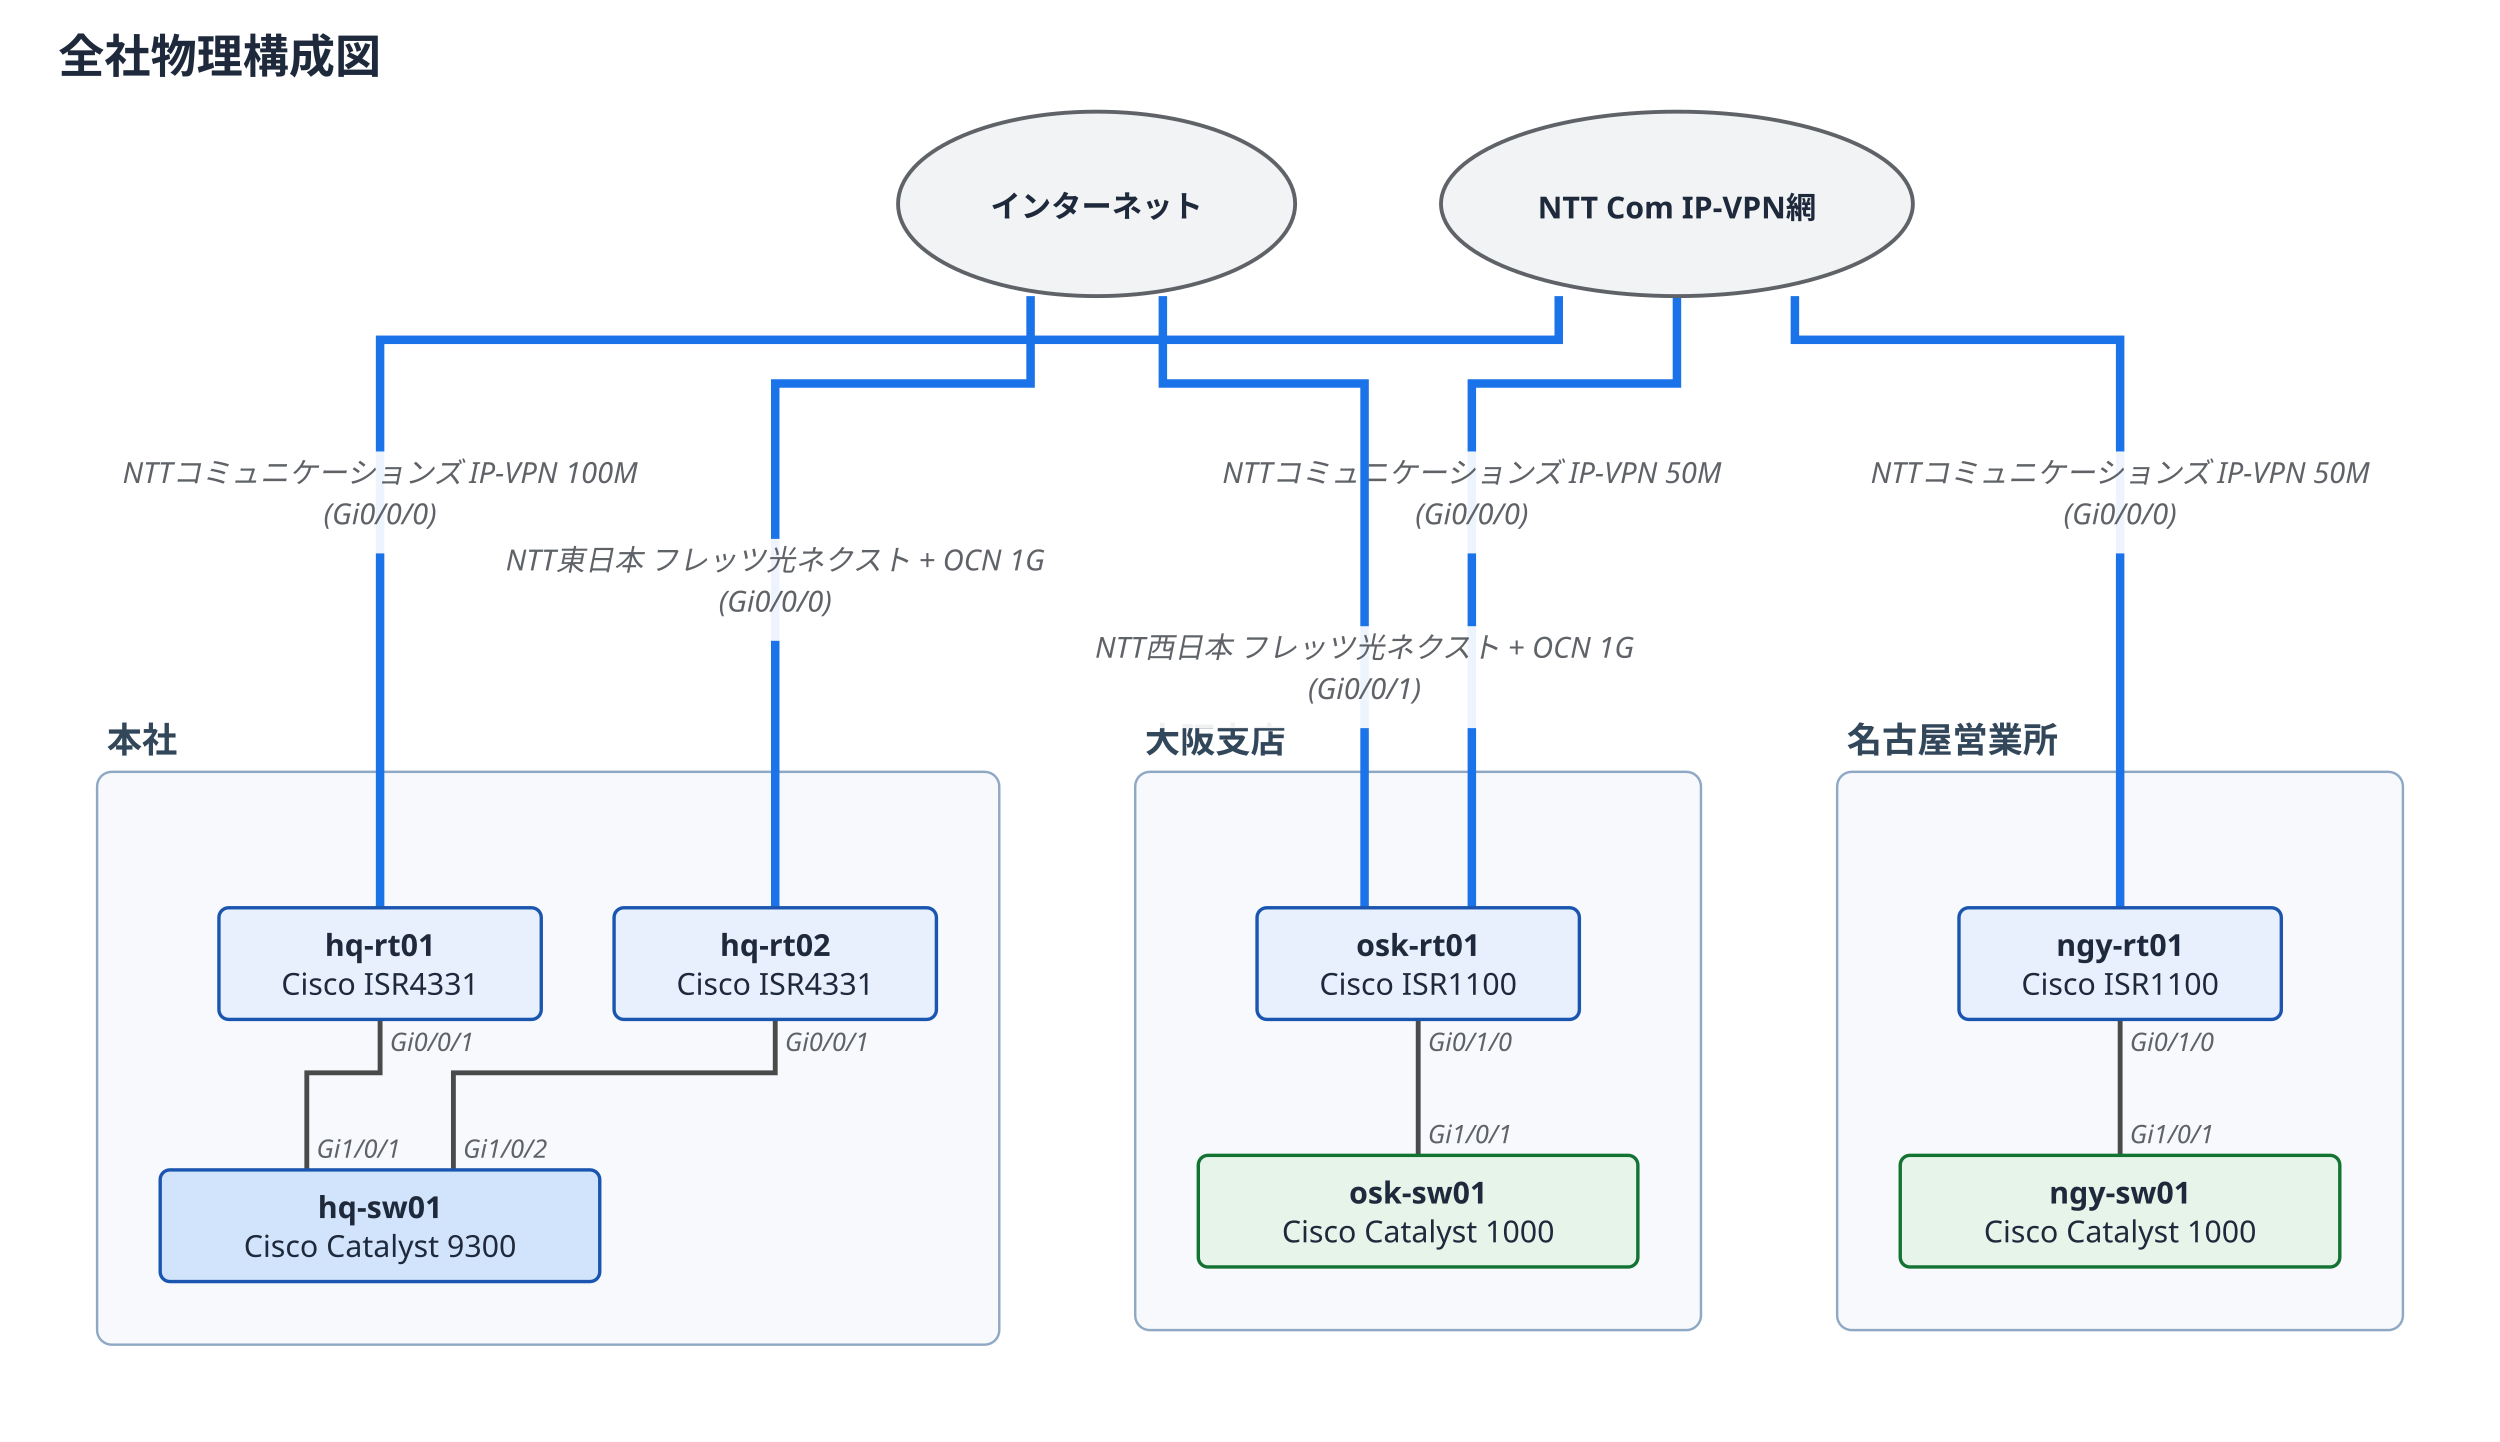
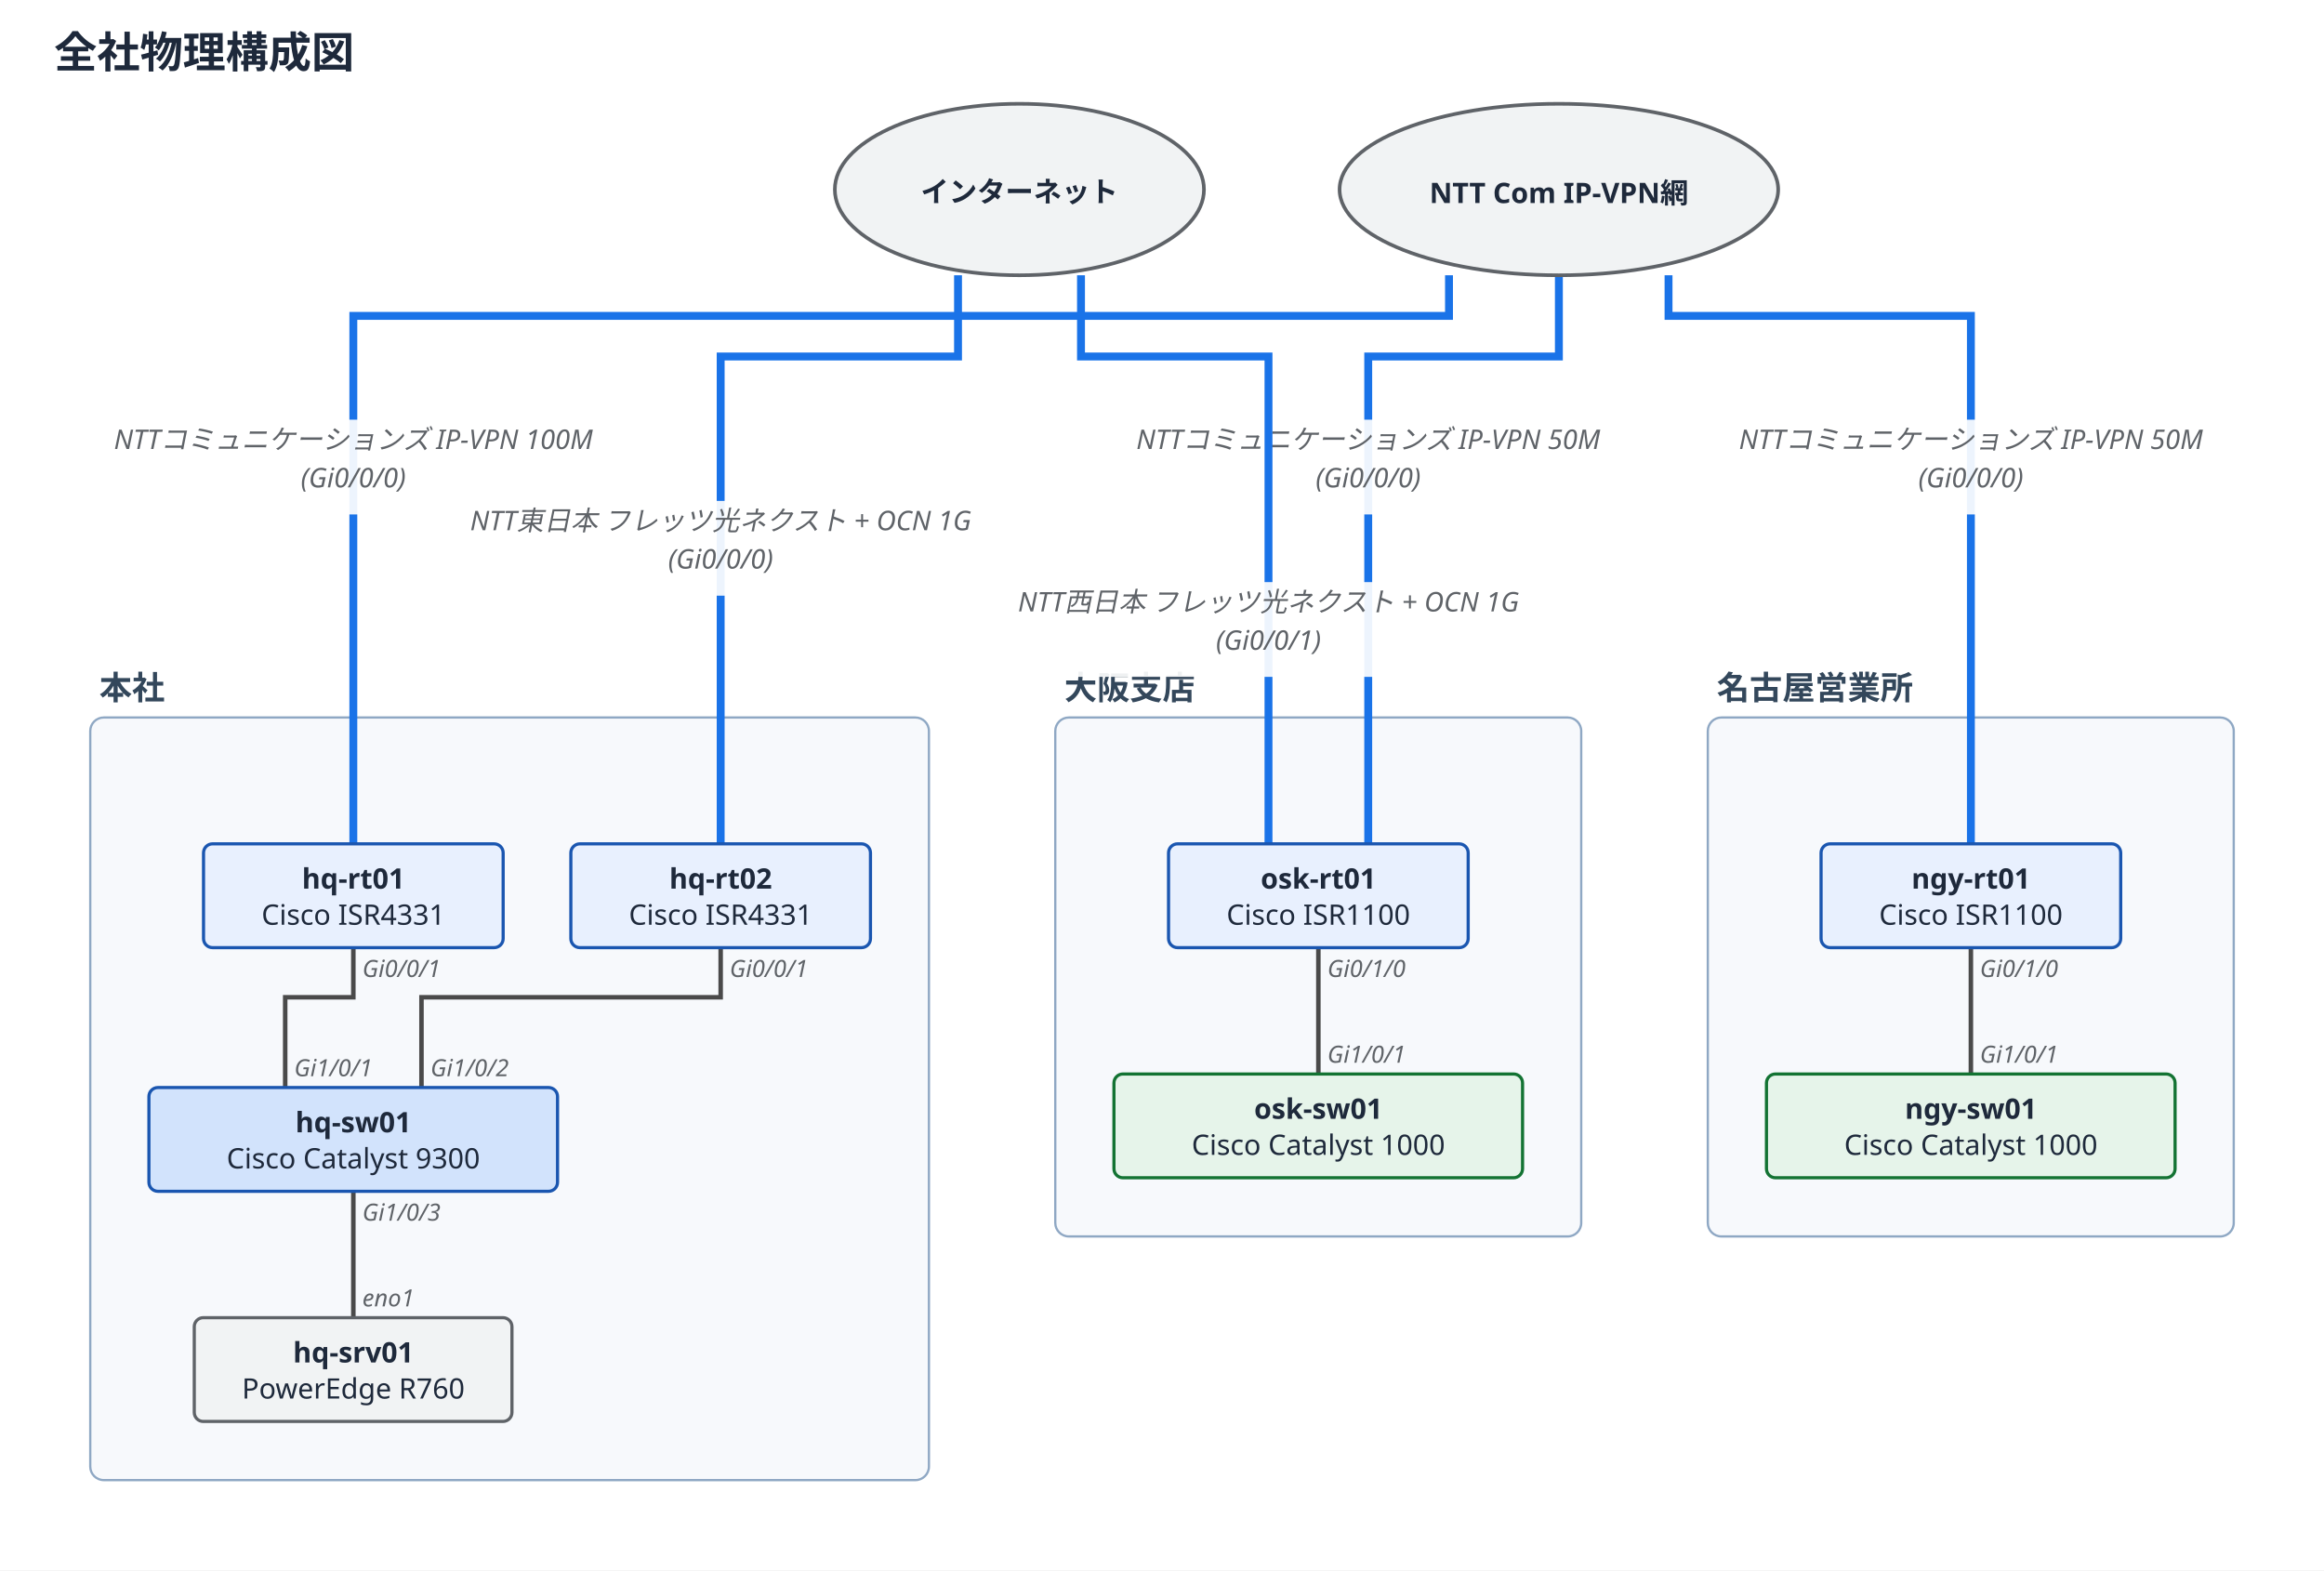
- <svg xmlns="http://www.w3.org/2000/svg" width="1030" height="594" viewBox="0 0 1030 594" font-family="'Segoe UI','Hiragino Sans','Noto Sans JP',Meiryo,sans-serif">
+ <svg xmlns="http://www.w3.org/2000/svg" width="1030" height="696" viewBox="0 0 1030 696" font-family="'Segoe UI','Hiragino Sans','Noto Sans JP',Meiryo,sans-serif">
  <defs />
  <rect width="100%" height="100%" fill="#ffffff" />
  <text x="24" y="30" font-size="19" font-weight="700" fill="#1e293b">全社物理構成図</text>
-   <rect x="40.0" y="318.0" width="371.7" height="236.0" rx="6" fill="#f7f9fc" stroke="#8fa8c4" />
+   <rect x="40.0" y="318.0" width="371.7" height="338.0" rx="6" fill="#f7f9fc" stroke="#8fa8c4" />
  <text x="44.0" y="310.0" font-size="14.5" font-weight="600" fill="#33475b">本社</text>
  <rect x="467.7" y="318.0" width="233.1" height="230.0" rx="6" fill="#f7f9fc" stroke="#8fa8c4" />
  <text x="471.7" y="310.0" font-size="14.5" font-weight="600" fill="#33475b">大阪支店</text>
  <rect x="756.9" y="318.0" width="233.1" height="230.0" rx="6" fill="#f7f9fc" stroke="#8fa8c4" />
  <text x="760.9" y="310.0" font-size="14.5" font-weight="600" fill="#33475b">名古屋営業所</text>
  <polyline points="156.6,420.0 156.6,442.0 126.4,442.0 126.4,482.0" fill="none" stroke="#4a4a4a" stroke-width="2.0" opacity="1.0" />
  <text x="160.6" y="433.0" font-size="10.5" font-style="italic" fill="#5f6368" opacity="1.0">Gi0/0/1</text>
  <text x="130.4" y="477.0" font-size="10.5" font-style="italic" fill="#5f6368" opacity="1.0">Gi1/0/1</text>
  <polyline points="319.4,420.0 319.4,442.0 186.8,442.0 186.8,482.0" fill="none" stroke="#4a4a4a" stroke-width="2.0" opacity="1.0" />
  <text x="323.4" y="433.0" font-size="10.5" font-style="italic" fill="#5f6368" opacity="1.0">Gi0/0/1</text>
  <text x="190.8" y="477.0" font-size="10.5" font-style="italic" fill="#5f6368" opacity="1.0">Gi1/0/2</text>
+   <polyline points="156.6,528.0 156.6,584.0" fill="none" stroke="#4a4a4a" stroke-width="2.0" opacity="1.0" />
+   <text x="160.6" y="541.0" font-size="10.5" font-style="italic" fill="#5f6368" opacity="1.0">Gi1/0/3</text>
+   <text x="160.6" y="579.0" font-size="10.5" font-style="italic" fill="#5f6368" opacity="1.0">eno1</text>
  <polyline points="584.3,420.0 584.3,476.0" fill="none" stroke="#4a4a4a" stroke-width="2.0" opacity="1.0" />
  <text x="588.3" y="433.0" font-size="10.5" font-style="italic" fill="#5f6368" opacity="1.0">Gi0/1/0</text>
  <text x="588.3" y="471.0" font-size="10.5" font-style="italic" fill="#5f6368" opacity="1.0">Gi1/0/1</text>
  <polyline points="873.5,420.0 873.5,476.0" fill="none" stroke="#4a4a4a" stroke-width="2.0" opacity="1.0" />
  <text x="877.5" y="433.0" font-size="10.5" font-style="italic" fill="#5f6368" opacity="1.0">Gi0/1/0</text>
  <text x="877.5" y="471.0" font-size="10.5" font-style="italic" fill="#5f6368" opacity="1.0">Gi1/0/1</text>
  <polyline points="642.2,122.0 642.2,140.0 156.6,140.0 156.6,374.0" fill="none" stroke="#1a73e8" stroke-width="3.5" opacity="1.0" />
  <rect x="26.8" y="186.0" width="259.5" height="42.0" rx="4" fill="#ffffff" fill-opacity="0.92" opacity="1.0" />
  <text x="156.6" y="199.0" text-anchor="middle" font-size="12" font-style="italic" font-weight="400" fill="#5f6368" opacity="1.0">NTTコミュニケーションズ IP-VPN 100M</text>
  <text x="156.6" y="216.0" text-anchor="middle" font-size="12" font-style="italic" font-weight="400" fill="#5f6368" opacity="1.0">(Gi0/0/0)</text>
  <polyline points="690.9,122.0 690.9,158.0 606.4,158.0 606.4,374.0" fill="none" stroke="#1a73e8" stroke-width="3.5" opacity="1.0" />
  <rect x="480.6" y="186.0" width="251.8" height="42.0" rx="4" fill="#ffffff" fill-opacity="0.92" opacity="1.0" />
  <text x="606.4" y="199.0" text-anchor="middle" font-size="12" font-style="italic" font-weight="400" fill="#5f6368" opacity="1.0">NTTコミュニケーションズ IP-VPN 50M</text>
  <text x="606.4" y="216.0" text-anchor="middle" font-size="12" font-style="italic" font-weight="400" fill="#5f6368" opacity="1.0">(Gi0/0/0)</text>
  <polyline points="739.5,122.0 739.5,140.0 873.5,140.0 873.5,374.0" fill="none" stroke="#1a73e8" stroke-width="3.5" opacity="1.0" />
  <rect x="747.6" y="186.0" width="251.8" height="42.0" rx="4" fill="#ffffff" fill-opacity="0.92" opacity="1.0" />
  <text x="873.5" y="199.0" text-anchor="middle" font-size="12" font-style="italic" font-weight="400" fill="#5f6368" opacity="1.0">NTTコミュニケーションズ IP-VPN 50M</text>
  <text x="873.5" y="216.0" text-anchor="middle" font-size="12" font-style="italic" font-weight="400" fill="#5f6368" opacity="1.0">(Gi0/0/0)</text>
  <polyline points="424.6,122.0 424.6,158.0 319.4,158.0 319.4,374.0" fill="none" stroke="#1a73e8" stroke-width="3.5" opacity="1.0" />
  <rect x="184.2" y="222.0" width="270.2" height="42.0" rx="4" fill="#ffffff" fill-opacity="0.92" opacity="1.0" />
  <text x="319.4" y="235.0" text-anchor="middle" font-size="12" font-style="italic" font-weight="400" fill="#5f6368" opacity="1.0">NTT東日本 フレッツ光ネクスト + OCN 1G</text>
  <text x="319.4" y="252.0" text-anchor="middle" font-size="12" font-style="italic" font-weight="400" fill="#5f6368" opacity="1.0">(Gi0/0/0)</text>
  <polyline points="479.1,122.0 479.1,158.0 562.2,158.0 562.2,374.0" fill="none" stroke="#1a73e8" stroke-width="3.5" opacity="1.0" />
  <rect x="427.1" y="258.0" width="270.2" height="42.0" rx="4" fill="#ffffff" fill-opacity="0.92" opacity="1.0" />
  <text x="562.2" y="271.0" text-anchor="middle" font-size="12" font-style="italic" font-weight="400" fill="#5f6368" opacity="1.0">NTT西日本 フレッツ光ネクスト + OCN 1G</text>
  <text x="562.2" y="288.0" text-anchor="middle" font-size="12" font-style="italic" font-weight="400" fill="#5f6368" opacity="1.0">(Gi0/0/1)</text>
  <ellipse cx="451.8" cy="84.0" rx="81.8" ry="38.0" fill="#f1f3f4" stroke="#5f6368" stroke-width="1.6" />
  <text x="451.8" y="84.0" text-anchor="middle" dominant-baseline="central" font-size="12.5" font-weight="600" fill="#1e293b">インターネット</text>
  <ellipse cx="690.9" cy="84.0" rx="97.2" ry="38.0" fill="#f1f3f4" stroke="#5f6368" stroke-width="1.6" />
  <text x="690.9" y="84.0" text-anchor="middle" dominant-baseline="central" font-size="12.5" font-weight="600" fill="#1e293b">NTT Com IP-VPN網</text>
  <rect x="90.2" y="374.0" width="132.8" height="46.0" rx="4" fill="#e8f0fe" stroke="#1a56b0" stroke-width="1.4" />
  <text x="156.6" y="389.0" text-anchor="middle" dominant-baseline="central" font-size="12.5" font-weight="600" fill="#1e293b">hq-rt01</text>
  <text x="156.6" y="405.0" text-anchor="middle" dominant-baseline="central" font-size="12.5" font-weight="400" fill="#1e293b">Cisco ISR4331</text>
  <rect x="66.0" y="482.0" width="181.1" height="46.0" rx="4" fill="#d2e3fc" stroke="#1a56b0" stroke-width="1.4" />
  <text x="156.6" y="497.0" text-anchor="middle" dominant-baseline="central" font-size="12.5" font-weight="600" fill="#1e293b">hq-sw01</text>
  <text x="156.6" y="513.0" text-anchor="middle" dominant-baseline="central" font-size="12.5" font-weight="400" fill="#1e293b">Cisco Catalyst 9300</text>
  <rect x="253.0" y="374.0" width="132.8" height="46.0" rx="4" fill="#e8f0fe" stroke="#1a56b0" stroke-width="1.4" />
  <text x="319.4" y="389.0" text-anchor="middle" dominant-baseline="central" font-size="12.5" font-weight="600" fill="#1e293b">hq-rt02</text>
  <text x="319.4" y="405.0" text-anchor="middle" dominant-baseline="central" font-size="12.5" font-weight="400" fill="#1e293b">Cisco ISR4331</text>
+   <rect x="86.1" y="584.0" width="140.8" height="46.0" rx="4" fill="#f1f3f4" stroke="#5f6368" stroke-width="1.4" />
+   <text x="156.6" y="599.0" text-anchor="middle" dominant-baseline="central" font-size="12.5" font-weight="600" fill="#1e293b">hq-srv01</text>
+   <text x="156.6" y="615.0" text-anchor="middle" dominant-baseline="central" font-size="12.5" font-weight="400" fill="#1e293b">PowerEdge R760</text>
  <rect x="517.9" y="374.0" width="132.8" height="46.0" rx="4" fill="#e8f0fe" stroke="#1a56b0" stroke-width="1.4" />
  <text x="584.3" y="389.0" text-anchor="middle" dominant-baseline="central" font-size="12.5" font-weight="600" fill="#1e293b">osk-rt01</text>
  <text x="584.3" y="405.0" text-anchor="middle" dominant-baseline="central" font-size="12.5" font-weight="400" fill="#1e293b">Cisco ISR1100</text>
  <rect x="493.7" y="476.0" width="181.1" height="46.0" rx="4" fill="#e6f4ea" stroke="#137333" stroke-width="1.4" />
  <text x="584.3" y="491.0" text-anchor="middle" dominant-baseline="central" font-size="12.5" font-weight="600" fill="#1e293b">osk-sw01</text>
  <text x="584.3" y="507.0" text-anchor="middle" dominant-baseline="central" font-size="12.5" font-weight="400" fill="#1e293b">Cisco Catalyst 1000</text>
  <rect x="807.1" y="374.0" width="132.8" height="46.0" rx="4" fill="#e8f0fe" stroke="#1a56b0" stroke-width="1.4" />
  <text x="873.5" y="389.0" text-anchor="middle" dominant-baseline="central" font-size="12.5" font-weight="600" fill="#1e293b">ngy-rt01</text>
  <text x="873.5" y="405.0" text-anchor="middle" dominant-baseline="central" font-size="12.5" font-weight="400" fill="#1e293b">Cisco ISR1100</text>
  <rect x="782.9" y="476.0" width="181.1" height="46.0" rx="4" fill="#e6f4ea" stroke="#137333" stroke-width="1.4" />
  <text x="873.5" y="491.0" text-anchor="middle" dominant-baseline="central" font-size="12.5" font-weight="600" fill="#1e293b">ngy-sw01</text>
  <text x="873.5" y="507.0" text-anchor="middle" dominant-baseline="central" font-size="12.5" font-weight="400" fill="#1e293b">Cisco Catalyst 1000</text>
</svg>
